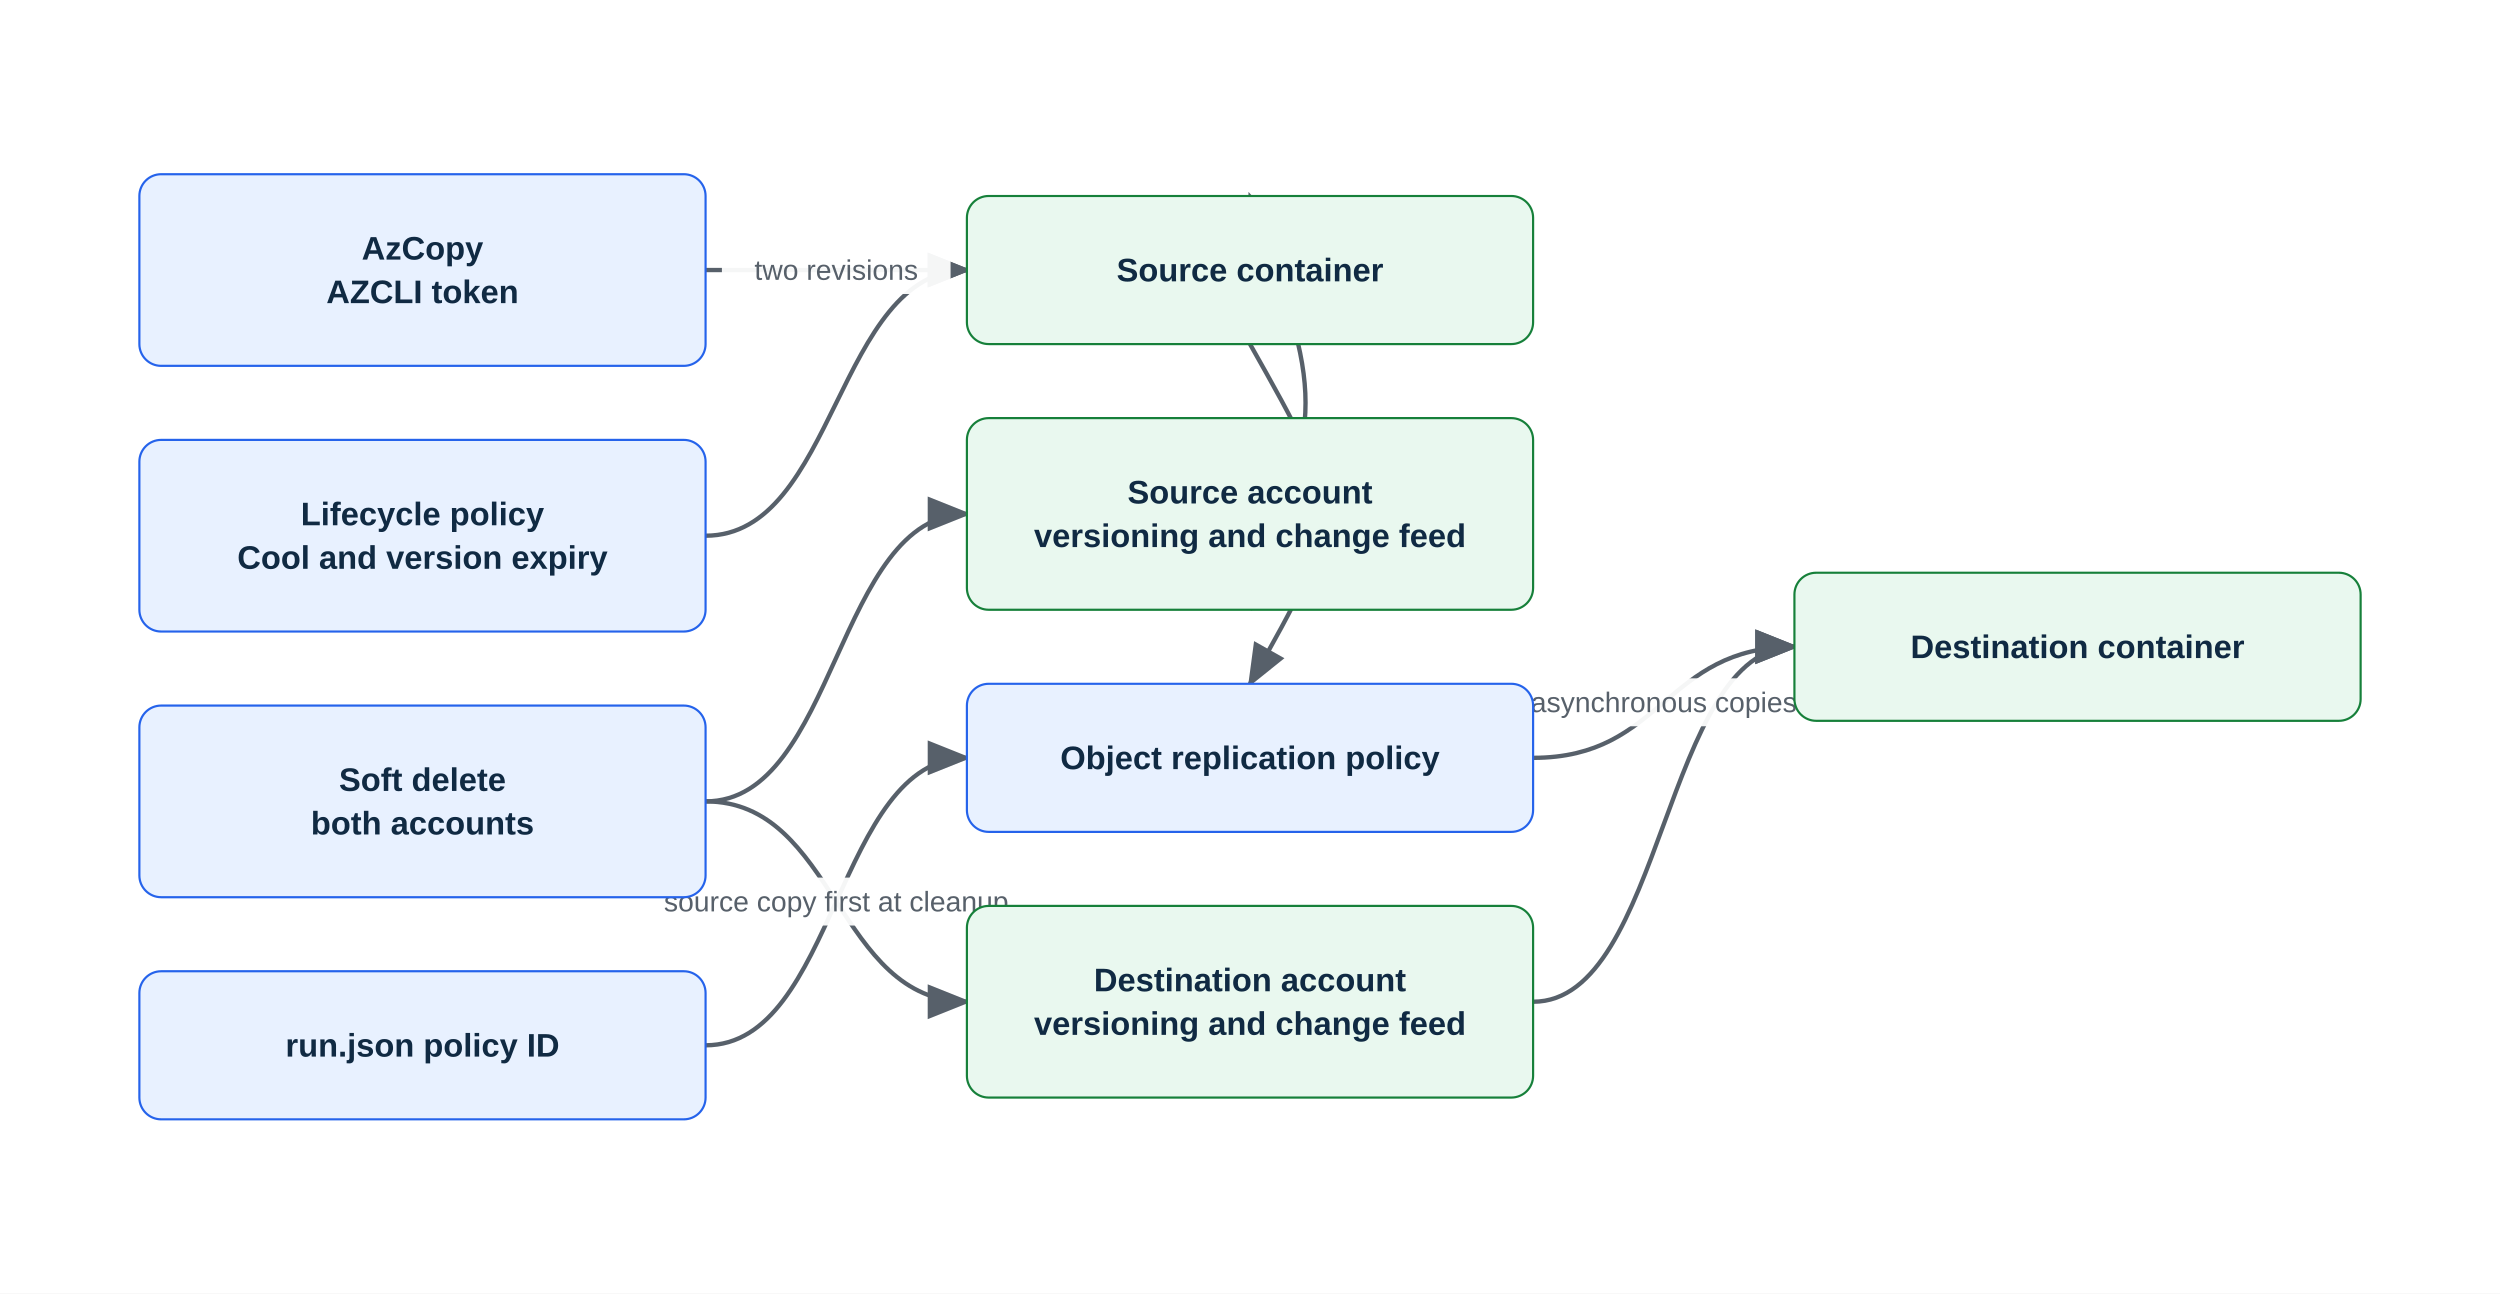
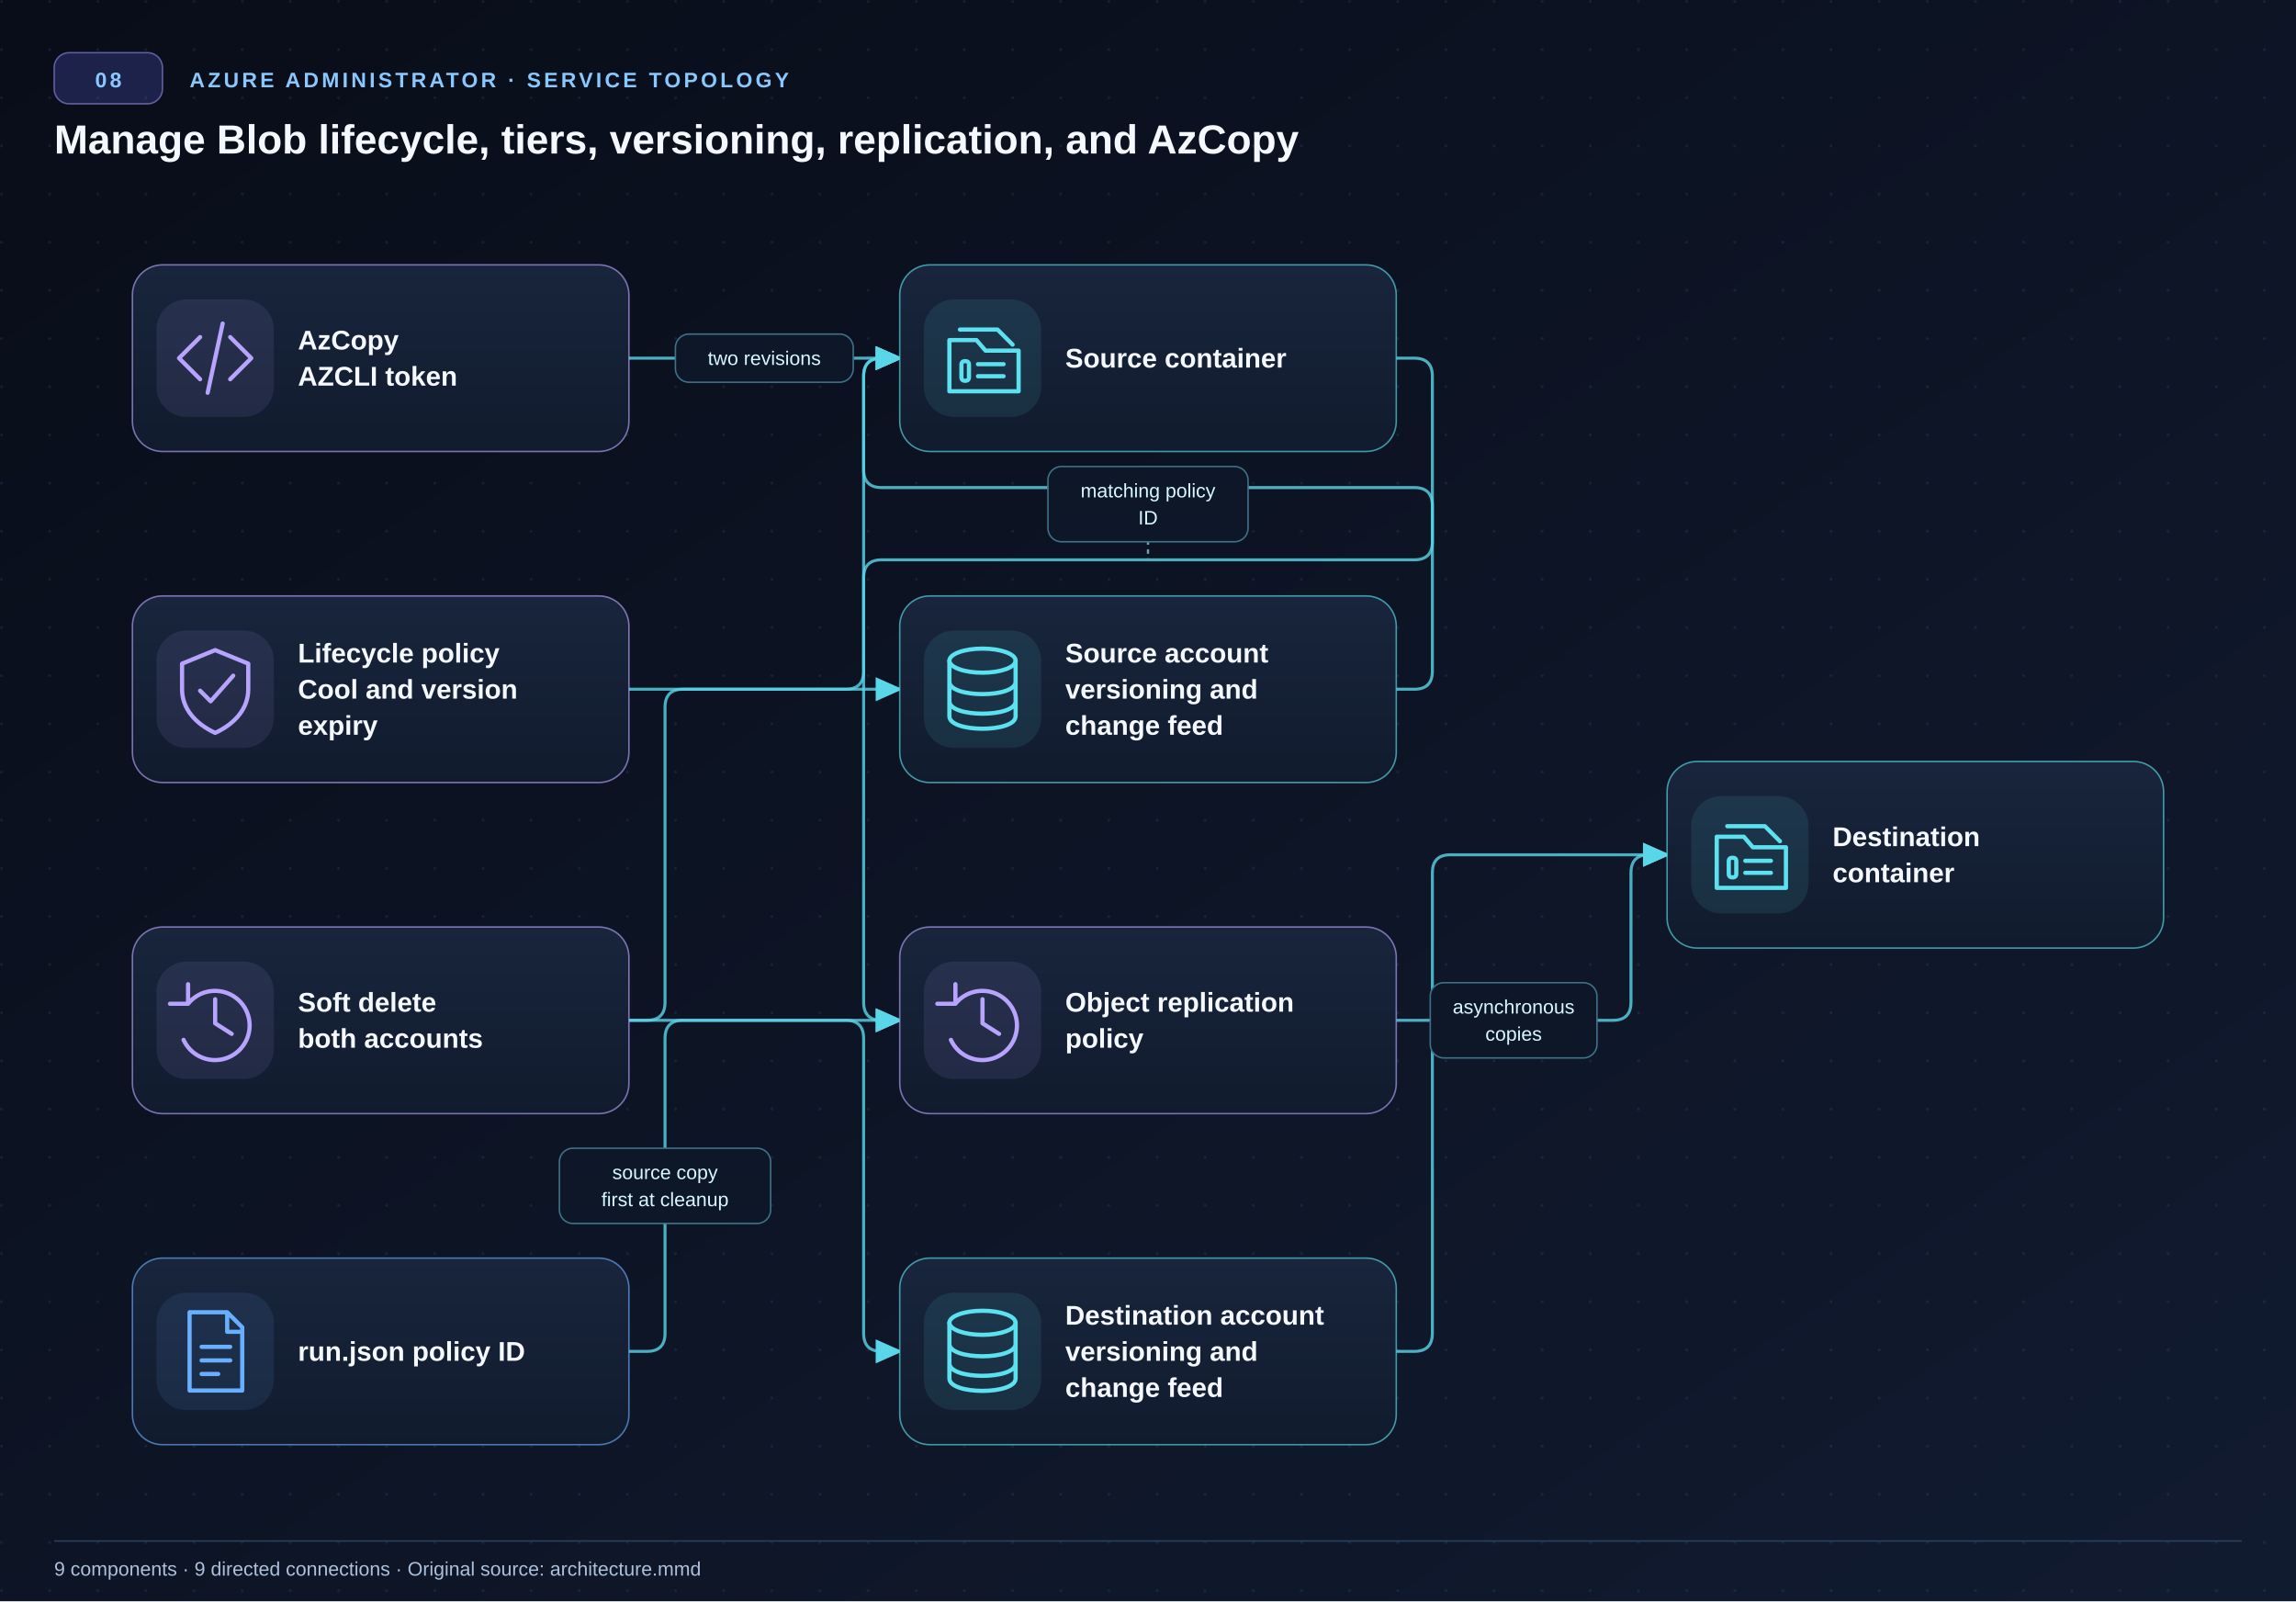
- <svg xmlns="http://www.w3.org/2000/svg" width="1148" height="594" viewBox="0 0 1148 594" role="img" aria-labelledby="lab08-title lab08-desc">
+ <svg xmlns="http://www.w3.org/2000/svg" width="1526" height="1064" viewBox="0 0 1526 1064" role="img" aria-labelledby="lab08-title lab08-desc">
  <defs>
-     <marker id="arrow" markerWidth="10" markerHeight="8" refX="9" refY="4" orient="auto" markerUnits="strokeWidth">
-       <path d="M 0 0 L 10 4 L 0 8 z" fill="#57606a" />
+     <linearGradient id="canvas-fill" x2="1" y2="1">
+       <stop stop-color="#090D19" />
+       <stop offset="1" stop-color="#111B30" />
+     </linearGradient>
+     <linearGradient id="card-fill" x2="0" y2="1">
+       <stop stop-color="#18253C" />
+       <stop offset="1" stop-color="#111B2E" />
+     </linearGradient>
+     <pattern id="grid" width="32" height="32" patternUnits="userSpaceOnUse">
+       <circle cx="1" cy="1" r="1" fill="#72A6E8" opacity=".10" />
+     </pattern>
+     <marker id="arrow" markerWidth="9" markerHeight="8" refX="8" refY="4" orient="auto" markerUnits="strokeWidth">
+       <path d="M0 0L9 4L0 8z" fill="#59D6E8" />
    </marker>
    <style>
-       .edge { fill: none; stroke: #57606a; stroke-width: 2; marker-end: url(#arrow); }
-       .edge-label-bg { fill: #ffffff; opacity: .94; }
-       .edge-label { fill: #57606a; font: 13px 'Segoe UI', Arial, sans-serif; text-anchor: middle; dominant-baseline: central; }
-       .node-label { font: 600 15px 'Segoe UI', Arial, sans-serif; text-anchor: middle; dominant-baseline: central; }
+       .edge { fill: none; stroke: #59D6E8; stroke-width: 2; stroke-opacity: .8; marker-end: url(#arrow); }
+       .node-label { fill: #F6F8FF; font: 600 18px 'Segoe UI', Arial, sans-serif; dominant-baseline: central; }
+       .edge-label { fill: #D9F8FD; font: 13px 'Segoe UI', Arial, sans-serif; text-anchor: middle; dominant-baseline: central; }
+       .heading { fill: #F6F8FF; font: 700 27px 'Segoe UI', Arial, sans-serif; }
+       .eyebrow { fill: #87C9FF; font: 600 14px 'Segoe UI', Arial, sans-serif; letter-spacing: 2px; }
+       .footer { fill: #ACC0DC; font: 13px 'Segoe UI', Arial, sans-serif; }
    </style>
  </defs>
-   <rect width="100%" height="100%" fill="#ffffff" />
+   <rect width="100%" height="100%" fill="url(#canvas-fill)" />
+   <rect width="100%" height="100%" fill="url(#grid)" />
  <g aria-hidden="true">
-     <path class="edge" d="M 324 124 C 384 124, 384 124, 444 124" />
-     <path class="edge" d="M 574 280 C 608 185, 608 185, 574 90" />
-     <path class="edge" d="M 574 158 C 618 236, 618 236, 574 314" />
-     <path class="edge" d="M 704 348 C 764 348, 764 297, 824 297" />
-     <path class="edge" d="M 704 460 C 764 460, 764 297, 824 297" />
-     <path class="edge" d="M 324 246 C 384 246, 384 124, 444 124" />
-     <path class="edge" d="M 324 368 C 384 368, 384 236, 444 236" />
-     <path class="edge" d="M 324 368 C 384 368, 384 460, 444 460" />
-     <path class="edge" d="M 324 480 C 384 480, 384 348, 444 348" />
-     <rect class="edge-label-bg" x="331.5" y="113" width="105" height="22" rx="4" />
-     <text class="edge-label" x="384" y="124">two revisions</text>
-     <rect class="edge-label-bg" x="548" y="225" width="140" height="22" rx="4" />
-     <text class="edge-label" x="618" y="236">matching policy ID</text>
-     <rect class="edge-label-bg" x="690.5" y="311.5" width="147" height="22" rx="4" />
-     <text class="edge-label" x="764" y="322.5">asynchronous copies</text>
-     <rect class="edge-label-bg" x="279" y="403" width="210" height="22" rx="4" />
-     <text class="edge-label" x="384" y="414">source copy first at cleanup</text>
-     <rect x="64" y="80" width="260" height="88" rx="10" fill="#e8f1ff" stroke="#2563eb" />
-     <text x="194" y="114" class="node-label" fill="#102a43">AzCopy</text>
-     <text x="194" y="134" class="node-label" fill="#102a43">AZCLI token</text>
-     <rect x="444" y="90" width="260" height="68" rx="10" fill="#e9f8ef" stroke="#16803a" />
-     <text x="574" y="124" class="node-label" fill="#102a43">Source container</text>
-     <rect x="444" y="192" width="260" height="88" rx="10" fill="#e9f8ef" stroke="#16803a" />
-     <text x="574" y="226" class="node-label" fill="#102a43">Source account</text>
-     <text x="574" y="246" class="node-label" fill="#102a43">versioning and change feed</text>
-     <rect x="444" y="314" width="260" height="68" rx="10" fill="#e8f1ff" stroke="#2563eb" />
-     <text x="574" y="348" class="node-label" fill="#102a43">Object replication policy</text>
-     <rect x="824" y="263" width="260" height="68" rx="10" fill="#e9f8ef" stroke="#16803a" />
-     <text x="954" y="297" class="node-label" fill="#102a43">Destination container</text>
-     <rect x="444" y="416" width="260" height="88" rx="10" fill="#e9f8ef" stroke="#16803a" />
-     <text x="574" y="450" class="node-label" fill="#102a43">Destination account</text>
-     <text x="574" y="470" class="node-label" fill="#102a43">versioning and change feed</text>
-     <rect x="64" y="202" width="260" height="88" rx="10" fill="#e8f1ff" stroke="#2563eb" />
-     <text x="194" y="236" class="node-label" fill="#102a43">Lifecycle policy</text>
-     <text x="194" y="256" class="node-label" fill="#102a43">Cool and version expiry</text>
-     <rect x="64" y="324" width="260" height="88" rx="10" fill="#e8f1ff" stroke="#2563eb" />
-     <text x="194" y="358" class="node-label" fill="#102a43">Soft delete</text>
-     <text x="194" y="378" class="node-label" fill="#102a43">both accounts</text>
-     <rect x="64" y="446" width="260" height="68" rx="10" fill="#e8f1ff" stroke="#2563eb" />
-     <text x="194" y="480" class="node-label" fill="#102a43">run.json policy ID</text>
+     <rect x="36" y="35" width="72" height="34" rx="10" fill="#6366F1" fill-opacity=".23" stroke="#A295F9" stroke-opacity=".55" />
+     <text x="72" y="58" class="eyebrow" text-anchor="middle">08</text>
+     <text x="126" y="58" class="eyebrow">AZURE ADMINISTRATOR · SERVICE TOPOLOGY</text>
+     <text x="36" y="102" class="heading">Manage Blob lifecycle, tiers, versioning, replication, and AzCopy</text>
+     <path id="edge-0" data-source="azcopy" data-target="source" class="edge" d="M 418 238 L 598 238" />
+     <path id="edge-1" data-source="sourceAccount" data-target="source" class="edge" d="M 928 458 L 940 458 Q 952 458 952 446 L 952 336 Q 952 324 940 324 L 586 324 Q 574 324 574 312 L 574 250 Q 574 238 586 238 L 598 238" />
+     <path id="edge-2" data-source="source" data-target="replication" class="edge" d="M 928 238 L 940 238 Q 952 238 952 250 L 952 360 Q 952 372 940 372 L 586 372 Q 574 372 574 384 L 574 666 Q 574 678 586 678 L 598 678" />
+     <path id="edge-3" data-source="replication" data-target="destination" class="edge" d="M 928 678 L 1072 678 Q 1084 678 1084 666 L 1084 580 Q 1084 568 1096 568 L 1108 568" />
+     <path id="edge-4" data-source="destinationAccount" data-target="destination" class="edge" d="M 928 898 L 940 898 Q 952 898 952 886 L 952 580 Q 952 568 964 568 L 1108 568" />
+     <path id="edge-5" data-source="lifecycle" data-target="source" class="edge" d="M 418 458 L 562 458 Q 574 458 574 446 L 574 250 Q 574 238 586 238 L 598 238" />
+     <path id="edge-6" data-source="recovery" data-target="sourceAccount" class="edge" d="M 418 678 L 430 678 Q 442 678 442 666 L 442 470 Q 442 458 454 458 L 598 458" />
+     <path id="edge-7" data-source="recovery" data-target="destinationAccount" class="edge" d="M 418 678 L 562 678 Q 574 678 574 690 L 574 886 Q 574 898 586 898 L 598 898" />
+     <path id="edge-8" data-source="state" data-target="replication" class="edge" d="M 418 898 L 430 898 Q 442 898 442 886 L 442 690 Q 442 678 454 678 L 598 678" />
+     <g id="node-azcopy" data-service-icon="code">
+       <rect x="88" y="176" width="330" height="124" rx="20" fill="url(#card-fill)" stroke="#B8A4FF" stroke-opacity=".64" />
+       <rect x="104" y="199" width="78" height="78" rx="20" fill="#B8A4FF" fill-opacity=".10" />
+       <g transform="translate(111 206)" fill="none" stroke="#B8A4FF" stroke-width="2.8" stroke-linecap="round" stroke-linejoin="round">
+         <path d="M22 18L8 32l14 14M42 18l14 14-14 14M37 9L27 55" />
+       </g>
+       <text x="198" y="226" class="node-label">AzCopy</text>
+       <text x="198" y="250" class="node-label">AZCLI token</text>
+     </g>
+     <g id="node-source" data-service-icon="files">
+       <rect x="598" y="176" width="330" height="124" rx="20" fill="url(#card-fill)" stroke="#5BE1EF" stroke-opacity=".64" />
+       <rect x="614" y="199" width="78" height="78" rx="20" fill="#5BE1EF" fill-opacity=".10" />
+       <g transform="translate(621 206)" fill="none" stroke="#5BE1EF" stroke-width="2.8" stroke-linecap="round" stroke-linejoin="round">
+         <path d="M10 20h18l6 7h22v27H10z" />
+         <path d="M17 13h25l10 10M29 36h17M29 44h17" />
+         <rect x="18" y="34" width="5" height="13" rx="2" />
+       </g>
+       <text x="708" y="238" class="node-label">Source container</text>
+     </g>
+     <g id="node-sourceAccount" data-service-icon="storage">
+       <rect x="598" y="396" width="330" height="124" rx="20" fill="url(#card-fill)" stroke="#5BE1EF" stroke-opacity=".64" />
+       <rect x="614" y="419" width="78" height="78" rx="20" fill="#5BE1EF" fill-opacity=".10" />
+       <g transform="translate(621 426)" fill="none" stroke="#5BE1EF" stroke-width="2.8" stroke-linecap="round" stroke-linejoin="round">
+         <ellipse cx="32" cy="13" rx="22" ry="8" />
+         <path d="M10 13v37c0 11 44 11 44 0V13M10 27c0 11 44 11 44 0M10 40c0 11 44 11 44 0" />
+       </g>
+       <text x="708" y="434" class="node-label">Source account</text>
+       <text x="708" y="458" class="node-label">versioning and</text>
+       <text x="708" y="482" class="node-label">change feed</text>
+     </g>
+     <g id="node-replication" data-service-icon="recovery">
+       <rect x="598" y="616" width="330" height="124" rx="20" fill="url(#card-fill)" stroke="#B8A4FF" stroke-opacity=".64" />
+       <rect x="614" y="639" width="78" height="78" rx="20" fill="#B8A4FF" fill-opacity=".10" />
+       <g transform="translate(621 646)" fill="none" stroke="#B8A4FF" stroke-width="2.8" stroke-linecap="round" stroke-linejoin="round">
+         <path d="M14 21a23 23 0 1 1-3 24M14 21V8M14 21H2" />
+         <path d="M32 18v16l11 7" />
+       </g>
+       <text x="708" y="666" class="node-label">Object replication</text>
+       <text x="708" y="690" class="node-label">policy</text>
+     </g>
+     <g id="node-destination" data-service-icon="files">
+       <rect x="1108" y="506" width="330" height="124" rx="20" fill="url(#card-fill)" stroke="#5BE1EF" stroke-opacity=".64" />
+       <rect x="1124" y="529" width="78" height="78" rx="20" fill="#5BE1EF" fill-opacity=".10" />
+       <g transform="translate(1131 536)" fill="none" stroke="#5BE1EF" stroke-width="2.8" stroke-linecap="round" stroke-linejoin="round">
+         <path d="M10 20h18l6 7h22v27H10z" />
+         <path d="M17 13h25l10 10M29 36h17M29 44h17" />
+         <rect x="18" y="34" width="5" height="13" rx="2" />
+       </g>
+       <text x="1218" y="556" class="node-label">Destination</text>
+       <text x="1218" y="580" class="node-label">container</text>
+     </g>
+     <g id="node-destinationAccount" data-service-icon="storage">
+       <rect x="598" y="836" width="330" height="124" rx="20" fill="url(#card-fill)" stroke="#5BE1EF" stroke-opacity=".64" />
+       <rect x="614" y="859" width="78" height="78" rx="20" fill="#5BE1EF" fill-opacity=".10" />
+       <g transform="translate(621 866)" fill="none" stroke="#5BE1EF" stroke-width="2.8" stroke-linecap="round" stroke-linejoin="round">
+         <ellipse cx="32" cy="13" rx="22" ry="8" />
+         <path d="M10 13v37c0 11 44 11 44 0V13M10 27c0 11 44 11 44 0M10 40c0 11 44 11 44 0" />
+       </g>
+       <text x="708" y="874" class="node-label">Destination account</text>
+       <text x="708" y="898" class="node-label">versioning and</text>
+       <text x="708" y="922" class="node-label">change feed</text>
+     </g>
+     <g id="node-lifecycle" data-service-icon="shield">
+       <rect x="88" y="396" width="330" height="124" rx="20" fill="url(#card-fill)" stroke="#B8A4FF" stroke-opacity=".64" />
+       <rect x="104" y="419" width="78" height="78" rx="20" fill="#B8A4FF" fill-opacity=".10" />
+       <g transform="translate(111 426)" fill="none" stroke="#B8A4FF" stroke-width="2.8" stroke-linecap="round" stroke-linejoin="round">
+         <path d="M32 6l22 9v17c0 13-9 23-22 29C19 55 10 45 10 32V15z" />
+         <path d="M22 33l7 7 15-17" />
+       </g>
+       <text x="198" y="434" class="node-label">Lifecycle policy</text>
+       <text x="198" y="458" class="node-label">Cool and version</text>
+       <text x="198" y="482" class="node-label">expiry</text>
+     </g>
+     <g id="node-recovery" data-service-icon="recovery">
+       <rect x="88" y="616" width="330" height="124" rx="20" fill="url(#card-fill)" stroke="#B8A4FF" stroke-opacity=".64" />
+       <rect x="104" y="639" width="78" height="78" rx="20" fill="#B8A4FF" fill-opacity=".10" />
+       <g transform="translate(111 646)" fill="none" stroke="#B8A4FF" stroke-width="2.8" stroke-linecap="round" stroke-linejoin="round">
+         <path d="M14 21a23 23 0 1 1-3 24M14 21V8M14 21H2" />
+         <path d="M32 18v16l11 7" />
+       </g>
+       <text x="198" y="666" class="node-label">Soft delete</text>
+       <text x="198" y="690" class="node-label">both accounts</text>
+     </g>
+     <g id="node-state" data-service-icon="manifest">
+       <rect x="88" y="836" width="330" height="124" rx="20" fill="url(#card-fill)" stroke="#69AFFF" stroke-opacity=".64" />
+       <rect x="104" y="859" width="78" height="78" rx="20" fill="#69AFFF" fill-opacity=".10" />
+       <g transform="translate(111 866)" fill="none" stroke="#69AFFF" stroke-width="2.8" stroke-linecap="round" stroke-linejoin="round">
+         <path d="M15 6h25l10 10v42H15zM40 6v13h10M23 29h19M23 38h19M23 47h11" />
+       </g>
+       <text x="198" y="898" class="node-label">run.json policy ID</text>
+     </g>
+     <g class="edge-caption" id="edge-caption-0">
+       <rect x="371.8" y="763" width="140.4" height="50" rx="9" fill="#0D1728" stroke="#3E7189" />
+       <text class="edge-label" x="442" y="779">source copy</text>
+       <text class="edge-label" x="442" y="797">first at cleanup</text>
+     </g>
+     <g class="edge-caption" id="edge-caption-1">
+       <rect x="950.6" y="653" width="110.8" height="50" rx="9" fill="#0D1728" stroke="#3E7189" />
+       <text class="edge-label" x="1006" y="669">asynchronous</text>
+       <text class="edge-label" x="1006" y="687">copies</text>
+     </g>
+     <g class="edge-caption" id="edge-caption-2">
+       <path d="M763 335L763 372" stroke="#6AA0B2" stroke-width="1.5" stroke-dasharray="3 3" fill="none" />
+       <rect x="696.5" y="310" width="133" height="50" rx="9" fill="#0D1728" stroke="#3E7189" />
+       <text class="edge-label" x="763" y="326">matching policy</text>
+       <text class="edge-label" x="763" y="344">ID</text>
+     </g>
+     <g class="edge-caption" id="edge-caption-3">
+       <rect x="448.9" y="222" width="118.2" height="32" rx="9" fill="#0D1728" stroke="#3E7189" />
+       <text class="edge-label" x="508" y="238">two revisions</text>
+     </g>
+     <path d="M36 1024H1490" stroke="#29405D" />
+     <text x="36" y="1047" class="footer">9 components · 9 directed connections · Original source: architecture.mmd</text>
  </g>
</svg>
